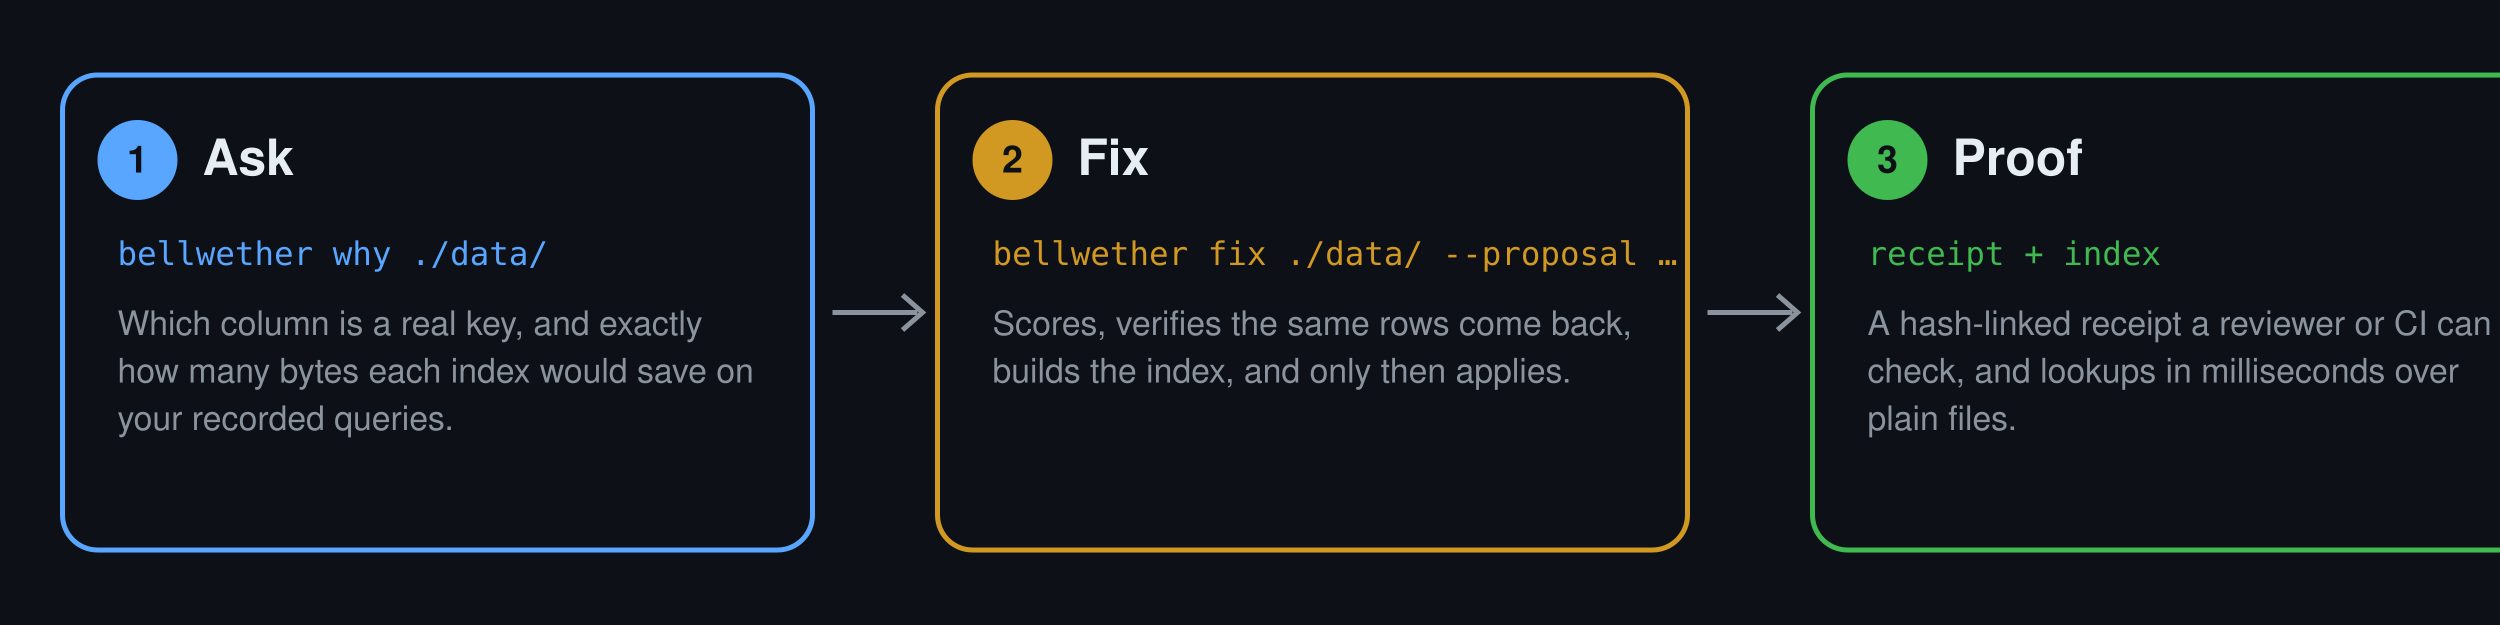
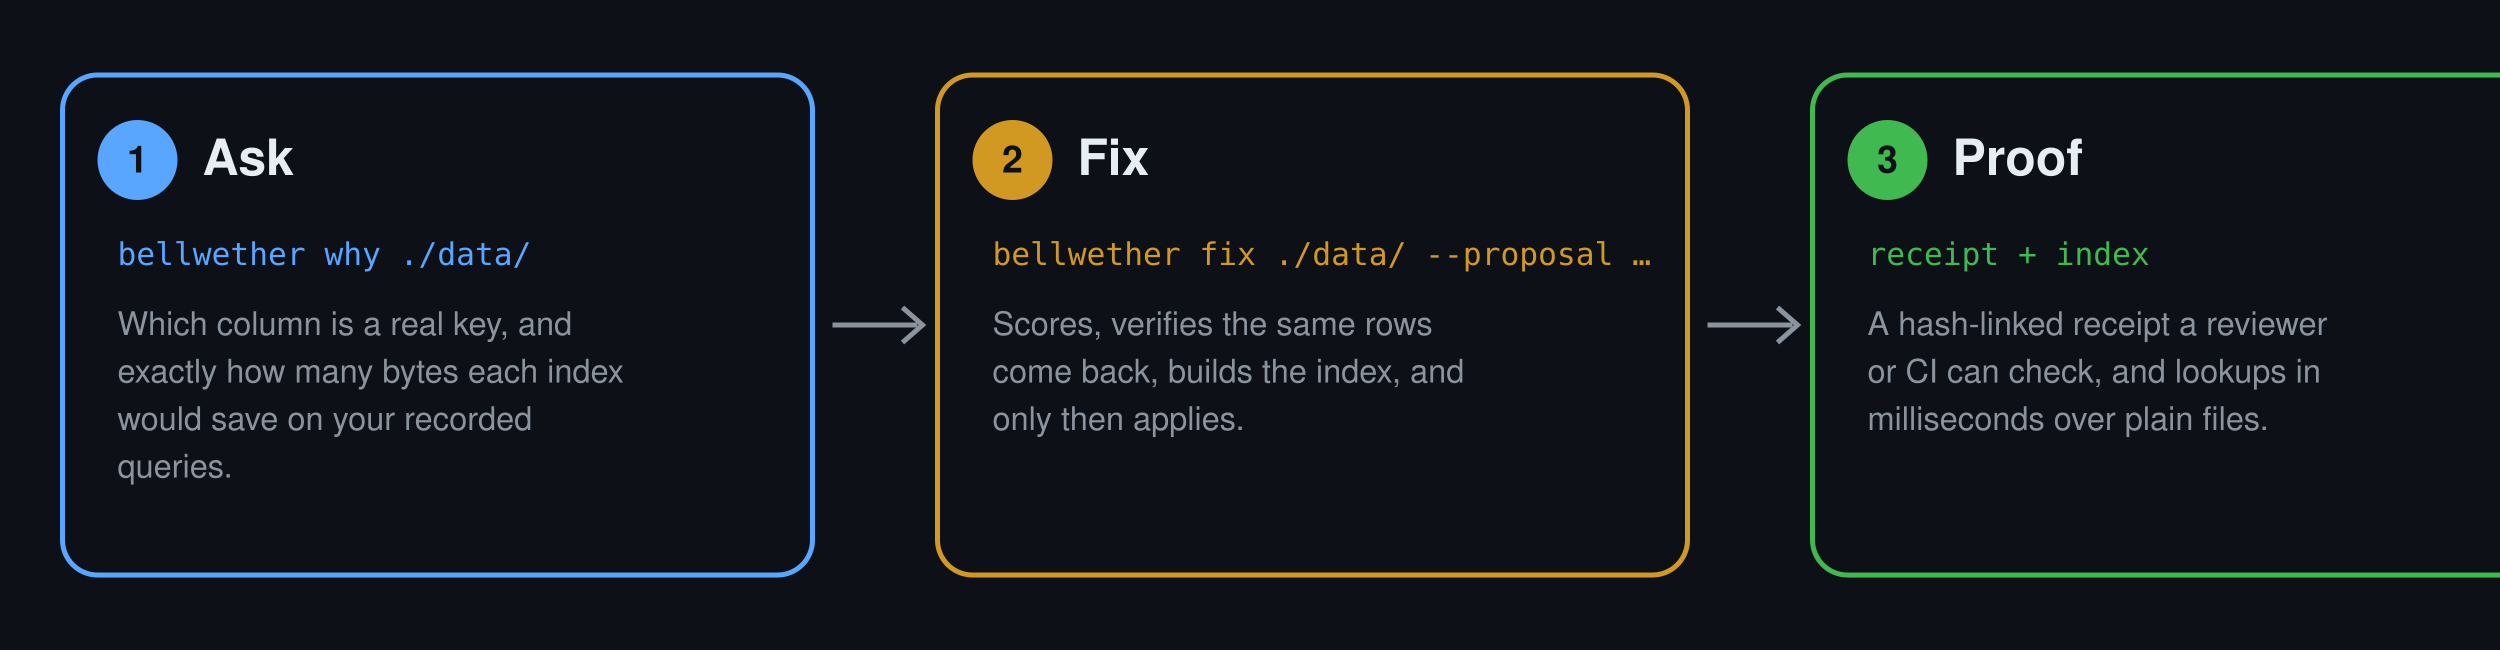
- <svg xmlns="http://www.w3.org/2000/svg" viewBox="0 0 1000 250" width="1000" height="250" font-family="-apple-system,Segoe UI,Helvetica,Arial,sans-serif">
-   <rect width="1000" height="250" fill="#0d1117" />
-   <rect x="25" y="30" width="300" height="190" rx="14" fill="#0d1117" stroke="#58a6ff" stroke-width="2" />
+ <svg xmlns="http://www.w3.org/2000/svg" viewBox="0 0 1000 260" width="1000" height="260" font-family="-apple-system,Segoe UI,Helvetica,Arial,sans-serif">
+   <rect width="1000" height="260" fill="#0d1117" />
+   <rect x="25" y="30" width="300" height="200" rx="14" fill="#0d1117" stroke="#58a6ff" stroke-width="2" />
  <circle cx="55" cy="64" r="16" fill="#58a6ff" />
  <text x="55" y="69" fill="#0d1117" font-size="15" font-weight="700" text-anchor="middle">1</text>
  <text x="81" y="70" fill="#e6edf3" font-size="20" font-weight="700">Ask</text>
-   <text x="47" y="106" fill="#58a6ff" font-size="13" font-family="SFMono-Regular,Menlo,Consolas,monospace">bellwether why ./data/</text>
-   <text x="47" y="134" fill="#8b949e" font-size="13.5">Which column is a real key, and exactly</text>
-   <text x="47" y="153" fill="#8b949e" font-size="13.5">how many bytes each index would save on</text>
-   <text x="47" y="172" fill="#8b949e" font-size="13.5">your recorded queries.</text>
-   <path d="M333 125 L367 125" stroke="#8b949e" stroke-width="2" />
-   <path d="M361 118 L369 125 L361 132" fill="none" stroke="#8b949e" stroke-width="2" />
-   <rect x="375" y="30" width="300" height="190" rx="14" fill="#0d1117" stroke="#d29922" stroke-width="2" />
+   <text x="47" y="106" fill="#58a6ff" font-size="12.5" font-family="SFMono-Regular,Menlo,Consolas,monospace">bellwether why ./data/</text>
+   <text x="47" y="134" fill="#8b949e" font-size="13">Which column is a real key, and</text>
+   <text x="47" y="153" fill="#8b949e" font-size="13">exactly how many bytes each index</text>
+   <text x="47" y="172" fill="#8b949e" font-size="13">would save on your recorded</text>
+   <text x="47" y="191" fill="#8b949e" font-size="13">queries.</text>
+   <path d="M333 130 L367 130" stroke="#8b949e" stroke-width="2" />
+   <path d="M361 123 L369 130 L361 137" fill="none" stroke="#8b949e" stroke-width="2" />
+   <rect x="375" y="30" width="300" height="200" rx="14" fill="#0d1117" stroke="#d29922" stroke-width="2" />
  <circle cx="405" cy="64" r="16" fill="#d29922" />
  <text x="405" y="69" fill="#0d1117" font-size="15" font-weight="700" text-anchor="middle">2</text>
  <text x="431" y="70" fill="#e6edf3" font-size="20" font-weight="700">Fix</text>
-   <text x="397" y="106" fill="#d29922" font-size="13" font-family="SFMono-Regular,Menlo,Consolas,monospace">bellwether fix ./data/ --proposal …</text>
-   <text x="397" y="134" fill="#8b949e" font-size="13.5">Scores, verifies the same rows come back,</text>
-   <text x="397" y="153" fill="#8b949e" font-size="13.5">builds the index, and only then applies.</text>
-   <path d="M683 125 L717 125" stroke="#8b949e" stroke-width="2" />
-   <path d="M711 118 L719 125 L711 132" fill="none" stroke="#8b949e" stroke-width="2" />
-   <rect x="725" y="30" width="300" height="190" rx="14" fill="#0d1117" stroke="#3fb950" stroke-width="2" />
+   <text x="397" y="106" fill="#d29922" font-size="12.5" font-family="SFMono-Regular,Menlo,Consolas,monospace">bellwether fix ./data/ --proposal …</text>
+   <text x="397" y="134" fill="#8b949e" font-size="13">Scores, verifies the same rows</text>
+   <text x="397" y="153" fill="#8b949e" font-size="13">come back, builds the index, and</text>
+   <text x="397" y="172" fill="#8b949e" font-size="13">only then applies.</text>
+   <path d="M683 130 L717 130" stroke="#8b949e" stroke-width="2" />
+   <path d="M711 123 L719 130 L711 137" fill="none" stroke="#8b949e" stroke-width="2" />
+   <rect x="725" y="30" width="300" height="200" rx="14" fill="#0d1117" stroke="#3fb950" stroke-width="2" />
  <circle cx="755" cy="64" r="16" fill="#3fb950" />
  <text x="755" y="69" fill="#0d1117" font-size="15" font-weight="700" text-anchor="middle">3</text>
  <text x="781" y="70" fill="#e6edf3" font-size="20" font-weight="700">Proof</text>
-   <text x="747" y="106" fill="#3fb950" font-size="13" font-family="SFMono-Regular,Menlo,Consolas,monospace">receipt + index</text>
-   <text x="747" y="134" fill="#8b949e" font-size="13.5">A hash-linked receipt a reviewer or CI can</text>
-   <text x="747" y="153" fill="#8b949e" font-size="13.5">check, and lookups in milliseconds over</text>
-   <text x="747" y="172" fill="#8b949e" font-size="13.5">plain files.</text>
+   <text x="747" y="106" fill="#3fb950" font-size="12.5" font-family="SFMono-Regular,Menlo,Consolas,monospace">receipt + index</text>
+   <text x="747" y="134" fill="#8b949e" font-size="13">A hash-linked receipt a reviewer</text>
+   <text x="747" y="153" fill="#8b949e" font-size="13">or CI can check, and lookups in</text>
+   <text x="747" y="172" fill="#8b949e" font-size="13">milliseconds over plain files.</text>
</svg>
